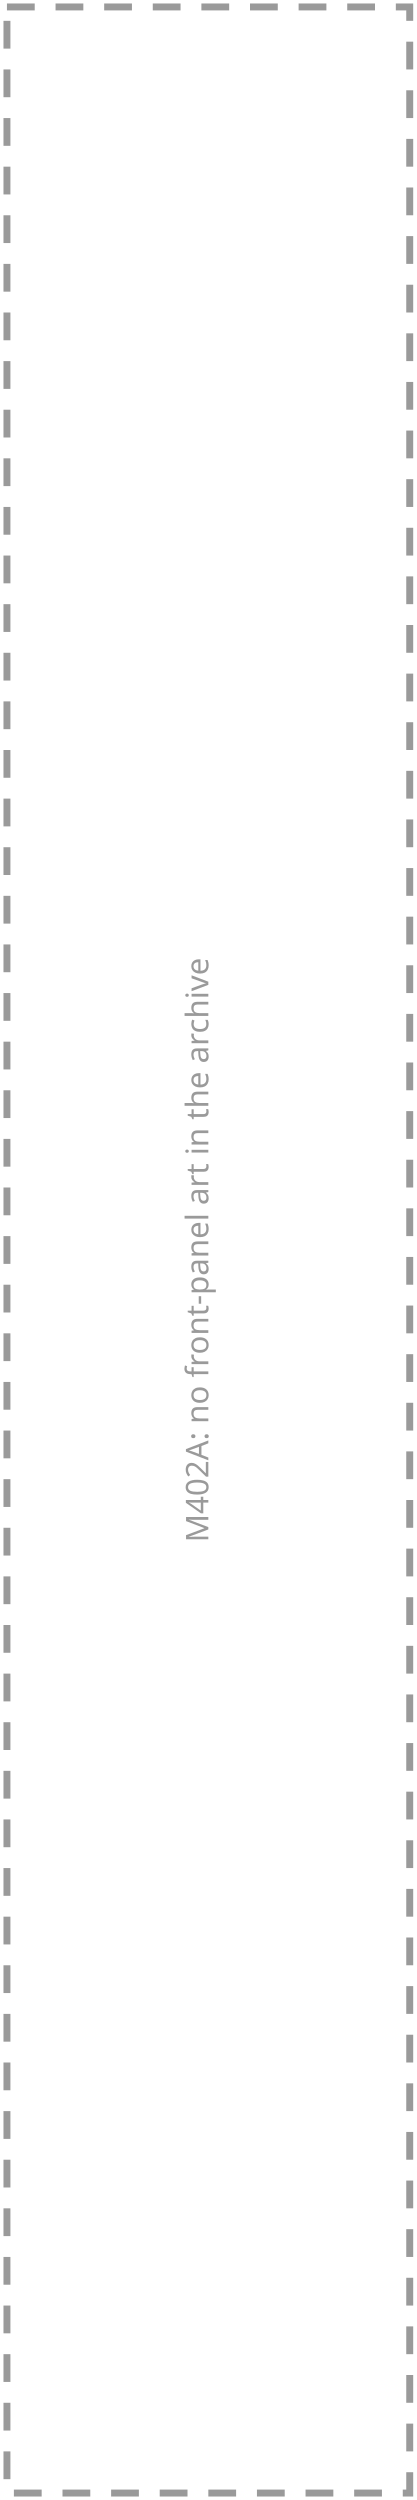
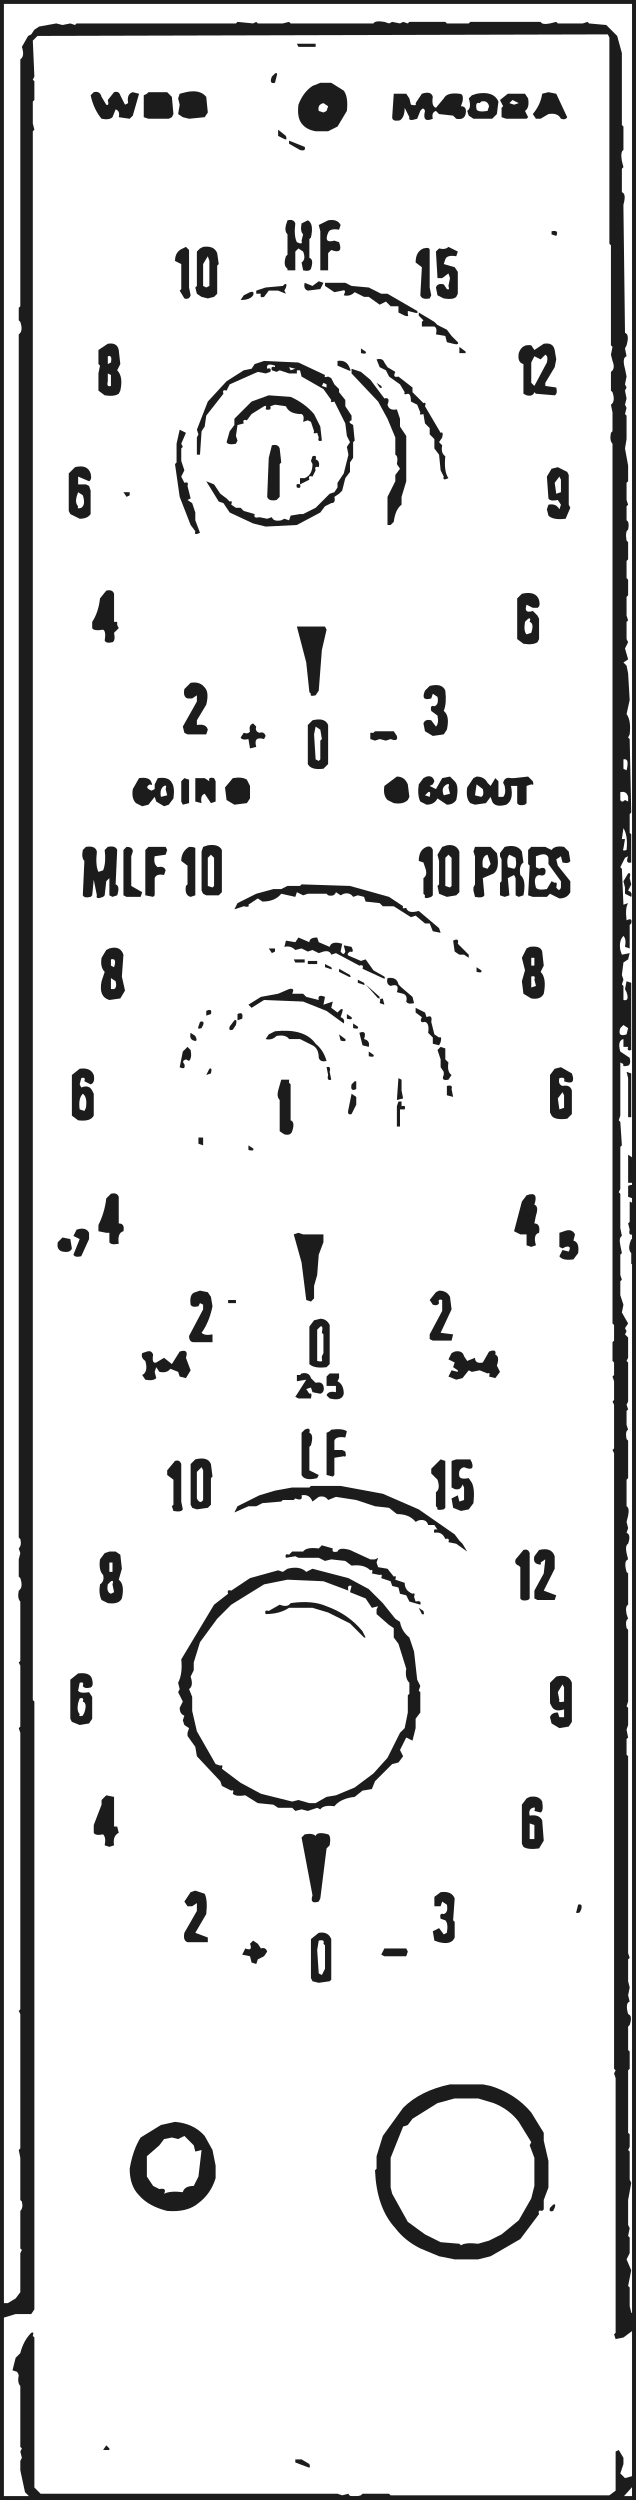
- <svg xmlns="http://www.w3.org/2000/svg" viewBox="0 0 120 720" data-from="none" data-kind="none">
-   <rect class="outline" x="2" y="2" width="116" height="716" fill="none" stroke="#9a9a9a" stroke-width="2" stroke-dasharray="8 6" />
-   <text x="60.0" y="360.0" fill="#9a9a9a" font-family="sans-serif" font-size="9" text-anchor="middle" transform="rotate(-90 60.0 360.0)">M402A: no front-panel art in the archive</text>
+ <svg xmlns="http://www.w3.org/2000/svg" viewBox="0 0 407 1600" data-from="Modules/FILTERS/M402A/PHOTOS/1968 - M402A - wbsps - module - m402a equalizer 001.jpg" data-kind="photo">
+   <rect class="outline" x="1" y="1" width="405" height="1598" fill="none" stroke="#1c1c1c" stroke-width="3" />
+   <path class="line" fill="#1c1c1c" d="M152 14L162 15L164 14L165 15L181 15L185 14L186 15L239 15Q240 13 246 14L249 15L251 14L256 15L258 14L261 15L262 14L285 14L286 15L300 15L301 14L346 14Q347 16 352 15L356 14L357 15L373 15L376 14L377 15L388 16L395 23L398 34L398 80L399 81L399 96Q397 97 398 103L399 107L398 108L398 123Q401 124 399 131L399 133L400 213Q403 214 401 221L400 223L401 228Q398 229 400 236L401 241L400 246L401 248L400 250L401 255L400 259L401 261L400 265L401 266L401 279L401 281L400 287L402 298L402 308L401 309L401 320L402 323L401 324L401 333Q403 334 402 339Q400 340 401 346L402 347L402 358L401 359L401 370L402 371L402 381L401 382L401 394L402 397L401 398L401 409L402 411L400 415L402 422L399 424L401 426L402 431L403 448L401 457Q404 461 403 470L402 472L403 473L404 520L403 521L403 533L404 534L404 552Q400 553 402 548L400 549L397 555L398 556L399 579L402 578Q400 581 401 589Q405 587 404 591L403 592L403 607L400 606Q401 601 399 599Q396 602 397 608L398 611L403 610L402 614L399 616L398 624L399 627L398 630L399 631L399 640Q403 641 401 635L400 633L401 628L404 629L404 672Q401 673 402 670L399 670L399 669L399 667L399 665Q395 666 397 673L403 677Q404 681 402 682Q398 683 399 681L397 680L397 714L396 717L397 718L398 733L397 734L397 761L396 763L397 764L397 786L398 791Q396 792 397 797L398 802L397 803L397 816L398 819L397 820L397 829L399 835L398 840L402 847L400 850L401 852L400 854L402 856L402 869L401 871L402 872L402 897L401 899L402 902L401 903L401 912L402 915Q400 916 401 921L402 922L402 946L401 947L401 964Q403 965 402 970L401 974L402 978L401 981Q404 982 402 988Q400 989 401 994L402 998Q399 999 401 1006L402 1007L402 1027Q400 1028 401 1033L402 1036Q400 1037 401 1042L402 1043L402 1089L401 1092L402 1093L402 1104L401 1107L402 1112L401 1113L401 1123L402 1124L402 1250L403 1253L402 1254L402 1268L403 1272L402 1277L403 1281Q400 1282 402 1289Q405 1290 403 1296L402 1297L402 1312L403 1313L403 1324L402 1325L402 1365L403 1366L403 1374L402 1376L403 1377L403 1395L404 1397L402 1408L402 1424L403 1426L402 1431L403 1432L403 1442L401 1446L404 1453L402 1463L403 1464L403 1476L404 1480L407 1483L407 1490L399 1496L394 1497L393 1494L394 1493L394 1330L393 1327L394 1325L393 1324L393 1315L393 1313L393 930L392 928L393 927L393 899L392 897L393 896L393 884L392 881L393 880L393 872L392 871L392 859L393 858L393 848L392 847L392 284Q390 282 391 277L392 276L392 264L391 259Q394 257 392 251L391 250L391 238Q394 236 392 231L391 227L392 222L391 221L391 157L390 156L390 24L389 22L24 23L21 26L22 49L21 51L22 52L22 64L21 65L21 79L22 83L21 84L21 1088L22 1089L22 1478L20 1481L10 1481L0 1484L0 1474L5 1474L10 1471L13 1467L13 1442L14 1440L13 1439L13 1415Q15 1413 14 1409L13 1408L13 1381L12 1376L13 1375L13 1289L12 1287L13 1286L13 1109L12 1106L13 1105L13 1066L12 1064L13 1063L13 1025Q11 1023 12 1018Q15 1016 13 1010L12 1009L12 998L13 994L12 991Q14 989 13 985L12 984L12 214Q15 212 13 206L12 205L12 197L13 196L13 38Q16 36 14 30L18 23L20 22L22 19L25 17L36 15L40 16L45 15L48 16L49 15L151 15L152 14ZM399 486L399 492L401 493Q403 485 399 486ZM397 507L397 512Q398 514 400 512L402 513L402 510Q401 506 397 507ZM399 530L398 537L400 537L399 543Q398 545 401 544Q402 535 399 530ZM399 656L397 658Q395 664 401 662L402 658L399 656ZM190 28L202 28L202 30L191 30L190 28ZM176 47Q178 46 177 49L176 53Q172 54 174 49L176 47ZM205 53L212 53L220 58Q223 62 222 71L216 81L210 84L202 84Q196 83 193 79Q190 75 191 67Q194 59 200 55L205 53ZM207 66Q203 67 204 71L207 72L209 71L210 68L207 66ZM60 59Q64 58 65 62L68 67Q70 68 69 64L73 59Q76 58 77 61L80 67L82 66Q81 60 85 59L89 60L85 74L83 76L76 75Q77 71 74 70L72 75Q70 77 65 76Q60 70 58 61L60 59ZM95 59L107 59L110 62L111 73L110 75L108 76L95 76L92 75L92 61L94 60L95 59ZM119 59Q128 57 132 62L133 72L131 75L121 76L117 75L114 73L115 67L114 63L115 60L119 59ZM351 59L356 60L363 75Q362 77 359 76Q357 72 351 73L346 76L343 76L341 73Q346 67 347 60L351 59ZM252 60L260 60L262 63L263 67Q267 68 266 66L270 60Q276 58 277 62Q276 68 279 69L284 63Q286 59 294 60Q297 60 296 65L295 68Q299 68 298 73Q297 77 292 76L290 74L281 73L279 71Q276 72 277 76Q270 79 272 71Q271 68 269 71L267 76Q261 78 262 75L259 69Q259 75 256 77Q251 78 251 75L252 60ZM305 60Q316 58 319 65L318 73L315 76L303 76L300 74L299 71Q302 69 300 63L302 61L305 60ZM308 65L307 66Q304 65 305 70Q306 72 312 71L313 68Q312 64 308 65ZM325 60L336 60L338 63Q339 69 336 71L338 75L337 76L324 76L321 75L321 69L322 68L320 64L325 60ZM328 64L326 66L329 67L332 66L328 64ZM178 83L183 87Q184 90 182 89L178 87L178 83ZM185 90L195 94Q196 97 192 96L185 92L185 90ZM184 141Q188 140 189 143Q188 151 190 155Q194 157 193 154L194 150Q192 148 193 143L197 141Q201 143 199 152L198 153L198 165Q201 166 199 172Q198 174 194 173L193 168Q196 166 194 161L191 159L189 161L189 173L184 173L184 172Q181 170 183 164L184 163L184 150Q182 148 183 144L184 141ZM210 141Q216 140 218 144L217 147Q211 146 210 149Q207 156 214 154L217 155Q220 163 212 160L210 162L210 173L205 173L205 148L204 144L210 141ZM353 148Q358 147 356 151L353 150L353 148ZM119 158L121 160L121 184L122 189Q121 192 118 191L115 186L116 185L116 169L112 167Q112 161 117 159L119 158ZM130 158Q137 157 139 162L140 169L139 170L139 188L137 190L133 191L129 190L126 188L125 184L126 183L126 161L128 159L130 158ZM133 164L130 169L130 183L132 184L134 183L134 167L133 164ZM287 158L293 161L292 164Q286 163 285 166L284 169L291 171L293 174L293 188L292 190Q290 192 284 191L280 189L279 184Q280 181 284 182L286 185Q288 186 287 183L288 178L287 175L283 178L280 178L279 161L281 159Q285 160 287 158ZM271 159Q275 158 275 160L275 184L276 189L275 191Q270 192 269 189L270 171L266 168Q266 161 271 159ZM204 180L207 181L205 185L197 186Q194 185 195 181L200 183L204 180ZM208 181L221 181L225 183L236 184L244 188L248 188L267 199Q268 201 265 200L261 199L261 201Q262 203 259 202L255 200L255 196L250 196L249 195L247 193L243 195L236 190L233 190L227 187Q224 190 220 189Q222 185 219 186L214 187L208 183L208 181ZM182 182Q184 181 183 184L182 186L183 188L178 186L172 186L169 190Q166 191 167 188L164 188L164 186L170 184L181 183L182 182ZM160 187Q163 186 162 189Q160 192 154 192L156 189L160 187ZM268 200L278 206L280 208L286 211L289 215L293 219Q294 221 290 220L286 219L285 215L279 214Q280 210 278 209L270 209L270 206L271 205L268 202L268 200ZM69 220Q75 219 76 224L77 233L75 237Q79 241 77 250L76 252Q73 254 67 253L63 250L63 239L64 234L63 233L63 224L69 220ZM69 228L69 233L71 232Q72 227 69 228ZM69 239L69 242L69 244Q68 248 71 247L71 240L69 239ZM348 220Q354 219 355 224L356 230L355 235L349 245L349 247L356 248Q357 252 355 253L343 252L342 251Q341 254 337 253L335 252L335 233Q331 232 332 226Q334 220 340 221L342 224L348 220ZM349 227L346 230L342 228L340 232L340 245L342 247L350 232Q351 228 349 227ZM294 222L298 225L298 226L294 226L294 222ZM231 223L234 225Q235 227 231 226L231 223ZM241 230Q245 229 246 232L248 235L253 238Q251 242 255 241L264 248L264 251L271 258Q273 257 272 260L282 277Q284 276 283 280L281 283L283 285Q282 290 285 292Q284 302 287 306Q283 308 284 305L282 301L281 291L278 287L278 281L275 278L275 274L272 271L271 265Q268 266 269 264L267 259L263 257Q263 252 261 252Q258 253 259 251L256 246L249 241L247 237L243 235L241 230ZM169 231L191 232L208 240Q207 242 210 241L212 242L214 246L217 249L217 251L221 256L221 260L225 266L225 269Q222 270 226 272L227 282L226 283L226 293L224 296L224 302L221 306L219 314L217 316L214 318Q215 322 212 322L208 324L205 328L190 336L170 337L162 335L147 328L143 322L140 321L132 308L137 310L141 316L145 319L147 321Q149 320 148 323L151 325L154 325L156 327L163 329Q162 332 166 331L171 332L174 331Q175 334 180 333L182 332L185 333L186 330L192 329L194 329L202 325L211 316L214 315L216 312L216 309L220 303L223 291L222 286L224 283L222 279L221 271L214 257Q211 258 212 256L207 249L193 241L192 237L190 237L190 239L185 239L179 237L177 238L174 237Q173 234 176 235L176 234Q170 232 171 236Q174 235 173 238L170 239L165 238L147 246L145 250Q142 249 143 252L132 266L131 273L129 276L128 291L126 291L126 280L127 278L126 275L133 257L145 244L156 237L161 236L163 233L169 231ZM185 235L186 237L189 236L185 235ZM207 245L206 247L209 248L209 246L207 245ZM216 231Q222 230 224 236Q225 238 223 237L216 234L216 231ZM225 236L231 238L237 243L246 255Q250 254 248 259Q249 263 254 262L256 268L256 273L260 279L260 308L257 318L257 323Q253 326 252 334L250 336L248 336L248 318L253 308L253 304L256 300L254 297Q255 292 253 291L253 280L248 268L242 257L225 239L225 236ZM241 245L244 247Q245 249 243 248L241 245ZM172 253L186 254Q195 258 201 265L205 273L206 282Q203 283 204 280L203 277Q200 278 201 276L199 270L197 269L194 270Q195 266 193 265Q185 265 183 260L176 259L173 260Q174 263 170 262Q171 259 169 260L161 265L158 269Q155 268 156 271L152 272L151 279L152 282L151 284Q146 285 145 283L147 276L150 272L150 268L161 257L172 253ZM115 275L119 277L116 284L117 286L116 287L116 295L118 301L116 305L118 309Q121 308 120 311L122 319L120 320L123 322L125 328L125 333L128 341Q124 343 125 340L122 336L115 318L112 297L113 296L113 284L115 275ZM174 285Q178 284 179 287L180 296L179 297L179 318L177 320Q172 321 171 318L172 293L174 285ZM200 292Q203 291 202 294Q205 295 204 299Q201 298 202 301L200 305Q197 304 198 307L192 310Q193 313 190 312Q189 309 192 310L192 306L195 306Q200 304 200 297L199 295L200 292ZM48 299Q56 297 58 303Q59 307 57 308L50 305L50 310L55 310L57 311L58 314L58 329Q56 332 51 332L45 329L44 327L44 303L48 299ZM50 315L49 318Q48 322 50 324Q49 326 52 325Q55 323 53 317L50 315ZM357 299L363 302L364 304L364 323L365 325L362 332Q354 333 351 330L350 326L351 323Q356 322 358 326L359 323L357 320Q352 321 351 319L350 305L353 300L357 299ZM358 305L355 309L356 316L359 315L359 307L358 305ZM79 315L83 315L83 317L81 318L79 315ZM68 378Q72 377 73 380L73 398L75 398L75 400L76 402L73 405Q74 410 72 411Q68 412 67 410Q68 404 66 403Q60 404 59 402L59 398Q63 392 64 383L68 378ZM334 380Q343 378 345 384Q346 388 344 389L341 389L337 387Q335 393 341 391L344 394L345 396L345 409L344 411Q341 413 335 412L331 409L331 383L334 380ZM338 396L336 398Q335 404 337 406L340 405Q342 399 339 398Q340 395 338 396ZM190 401L208 401L209 403L206 416L204 442L202 445Q198 446 199 444L198 443L196 424L190 401ZM122 437Q128 436 131 440Q134 443 132 451L126 461L126 464Q132 463 133 467L132 470L120 470L118 469L117 465L126 449L126 445L123 447L120 447Q117 446 118 441L122 437ZM275 439Q283 437 285 442Q286 450 284 455Q288 458 286 467L284 470L277 471L272 468L271 463Q272 460 276 461L279 465Q281 463 280 458L276 455Q275 451 278 452Q281 451 280 446L277 444L276 447Q269 449 272 442L275 439ZM200 461Q208 459 210 464L210 489L207 492Q199 493 197 489L197 464L200 461ZM202 465L201 470L202 486L204 487L205 486L205 474L206 473L205 467L202 465ZM162 463L164 465Q163 468 166 469Q169 468 170 471L169 473Q162 471 164 478L160 479L159 473Q155 474 154 472L156 469Q159 470 160 468Q159 464 162 463ZM240 468L252 468L254 471Q255 475 250 473L247 474L243 473L240 474L237 473L237 469L239 469L240 468ZM254 497Q259 497 261 502L262 510L261 512Q258 515 252 514L248 512Q245 509 246 503L254 497ZM273 497Q277 496 278 500L277 502L275 503L279 505L283 498L288 497L291 500Q294 503 292 512Q290 515 286 515L280 511Q278 515 273 515L269 513Q267 509 268 502L271 498L273 497ZM286 502Q282 504 284 509L288 508L287 504Q288 501 286 502ZM274 507L272 509L275 510Q276 506 274 507ZM305 497Q310 497 312 501L314 503L317 498L319 500L319 510L322 510Q324 508 323 503L322 501Q323 497 327 498L329 498L338 497L341 500Q342 503 340 502L337 503L337 514L336 515Q332 516 331 514L331 503L327 503Q329 512 324 515Q317 517 315 513L314 510L311 514L304 515L301 514Q298 511 299 504L303 498L305 497ZM305 502L304 509L308 510Q310 509 309 505L305 502ZM89 498Q96 497 97 501Q98 503 96 502Q92 504 97 506L99 505L99 502L101 498Q108 497 110 501Q112 504 111 511L108 515L105 516L100 513L99 510L95 515L91 516L87 514Q84 511 85 505L89 498ZM105 503Q102 505 103 510L107 509L106 505Q107 502 105 503ZM118 498L121 499L121 514L117 515L116 513L116 500L118 498ZM125 498L131 498L134 500Q133 497 137 498L138 500L138 513L135 514L131 508Q128 509 129 514L125 513L125 498ZM149 498Q155 497 158 499L160 503L160 511L158 514L150 515L145 512L144 504L149 498ZM133 541Q140 540 142 544L142 571L140 573L132 573L130 572L129 570L129 545L130 542L133 541ZM135 547L133 549L133 567L136 568L137 567L137 549L135 547ZM286 541Q292 540 294 545L294 571L292 573L286 574L281 572L280 567L281 566L281 551L280 547L283 542L286 541ZM287 547L285 549L285 567L288 568L289 567L289 549L287 547ZM55 542Q61 541 62 545Q61 554 63 558L66 557Q68 552 67 544L69 542Q74 541 75 544L74 566Q77 567 75 573L72 574L70 573L70 562L68 564L67 573L66 574Q61 576 62 573L60 563L59 573L58 574Q54 575 53 573L54 551Q52 549 53 544L55 542ZM81 542Q85 542 85 545L84 548L84 567L91 571L90 574L81 574L79 573L79 544L81 542ZM95 542L106 542L107 544L106 547L99 548Q98 553 101 555Q105 554 106 557L105 560Q100 559 99 562L99 573L98 574L93 573L93 544L95 542ZM121 542Q125 542 125 543L125 573L122 574Q118 573 119 567L120 566L120 554L116 551Q116 545 121 542ZM273 542Q276 541 277 544L277 573L276 574Q271 576 272 573L271 572L271 562Q274 560 272 555L271 552L268 551Q268 544 273 542ZM304 542L314 542L318 546Q320 556 316 559L309 562L310 573Q309 575 304 574L303 570L303 568L304 566L304 548L303 545L304 542ZM312 547Q308 548 309 555L312 556L314 553L312 547ZM323 542Q331 540 334 545L335 552Q332 554 333 560Q337 563 335 573L332 574L330 573L330 562L329 560L325 562L326 573L323 574L320 573L320 565L321 564L321 550L320 548L320 546L323 542ZM326 547Q324 549 325 555L329 556Q331 555 330 549L326 547ZM340 542L349 542L353 544Q355 541 361 542L364 545L365 551Q364 553 360 552L359 548L356 550L357 554L365 564L365 571Q363 575 358 575L352 572L350 574L341 574L338 573L339 554L338 553L338 544L340 542ZM346 547L343 548L343 555L345 556Q350 554 349 559Q348 561 345 560Q341 561 343 568Q344 570 350 569L353 564L355 565Q357 564 356 568Q358 571 359 568L359 564L351 553L351 549Q350 546 346 547ZM402 559Q404 558 403 562L404 566L402 570Q405 571 404 574L400 572L400 568L399 564L402 559ZM193 566L224 567L249 574L258 580Q257 582 260 581Q261 585 268 583L281 594L282 597L277 596L275 591L272 591L266 586L263 587L252 580L245 580L243 578L234 577L233 574L229 573L226 574Q224 571 220 572L218 573L215 571Q214 574 210 573L209 572L197 572L194 573L190 571L189 574L180 572Q176 577 168 577L165 575L159 579Q160 581 156 580L150 582L152 578L164 572L175 569L180 569L184 567L192 567L193 566ZM191 600L198 603Q198 600 203 600L204 603L211 606Q212 602 219 604L218 609Q220 612 221 609L220 605L225 606Q227 610 224 609Q221 611 224 612L231 615L234 614L239 621L246 625Q247 627 245 626L232 620Q233 617 230 618L215 610L212 611Q211 608 207 609L204 610L200 608L197 609L193 607L189 608Q186 605 182 606L183 602L189 603L191 600ZM290 602Q294 600 293 604L300 611L300 613L297 611L294 611L291 609L290 602ZM339 606Q346 605 347 609L348 618L346 622Q350 626 348 636Q346 640 340 639L335 636L334 628L336 621L334 613L337 607L339 606ZM340 613L340 618L342 618L342 613L340 613ZM340 625L340 632L343 631L342 627Q343 624 340 625ZM70 607Q77 605 79 611L78 625L80 634L77 639L70 640Q63 638 65 628L67 622Q64 619 65 613L68 608L70 607ZM71 614L71 618L73 619Q75 613 71 614ZM71 626L71 633L73 633Q75 632 74 628L71 626ZM172 607L176 607L176 609L174 610L172 607ZM188 614L195 614L195 616L189 616L188 614ZM197 615L203 615L203 617L197 617L197 615ZM208 617L212 619Q213 621 211 620L208 619L208 617ZM305 619L308 621Q309 623 305 622L305 619ZM217 620L224 624Q225 626 223 625L217 622L217 620ZM248 626Q254 625 255 630L257 632L264 638L265 642Q261 643 260 641Q261 637 258 636L254 635Q256 629 250 631Q247 630 248 626ZM229 627L233 629Q234 631 232 630L229 629L229 627ZM234 630L243 638Q242 640 245 639L246 643L243 642Q244 638 242 639L234 630ZM185 633Q189 632 187 636L194 636L196 638L204 640Q203 636 208 638L207 643L213 641L212 645L216 648L218 646Q220 645 219 648L218 651Q221 652 220 655L209 647L194 641L169 640L161 645L159 643L167 638L178 636L185 633ZM266 645L272 648L273 651Q277 649 276 654L278 662L281 664Q283 663 282 667L281 669L277 668L277 664L274 661Q275 655 272 654Q268 655 270 651L266 648L266 645ZM132 647Q136 645 135 649L132 650L132 647ZM152 649Q156 647 155 652L152 653L152 649ZM222 649L225 651Q226 653 222 652L222 649ZM150 653Q152 652 151 656L149 659Q146 660 147 657L150 653ZM128 654Q131 653 130 656L129 658Q126 659 127 657L128 654ZM226 655L229 657Q230 659 226 658L226 655ZM176 660Q195 658 202 668Q207 672 209 679Q205 680 204 677Q204 671 200 669L192 665L185 665Q183 662 177 663Q174 666 170 665L172 662L176 660ZM122 661L125 663Q127 667 124 666Q121 665 122 661ZM230 661Q235 659 233 665Q237 666 236 670L232 669L230 661ZM217 662L221 665Q222 667 218 666L217 662ZM120 670L122 672Q123 677 121 679L119 678Q116 679 118 681Q119 685 115 683L117 673L120 670ZM282 670L285 671L285 678L287 680Q286 686 289 688L287 691Q282 692 284 688L284 686L282 683L282 678L280 672L282 670ZM236 673L239 675Q240 677 236 676L236 673ZM209 683Q212 682 211 686L212 691Q209 692 210 688L209 683ZM359 683L366 687Q369 695 361 692Q362 689 358 690Q357 694 360 695Q365 694 366 698L366 713L363 716Q355 717 353 714L352 712L352 688L355 684L359 683ZM360 699L357 703L358 710L361 709L361 701L360 699ZM51 684Q58 683 60 688Q61 693 58 694L54 692Q55 689 52 690L51 694L52 696Q57 694 59 698L60 700L60 714Q58 718 50 717L46 714L46 688L51 684ZM53 700Q50 703 51 710L54 711L55 709Q56 702 53 700ZM134 684Q136 683 135 687L132 688L134 684ZM401 686L404 687L404 715L402 715L402 690L401 686ZM255 690L257 691L257 698L258 703L254 704L255 690ZM180 691L185 691L185 693L186 694L186 717Q189 718 187 724Q186 727 182 726L179 724L179 704Q177 702 178 698L180 691ZM227 692L228 692L228 697Q224 699 225 694L227 692ZM286 695Q290 694 289 697L290 702L286 701L286 695ZM225 700L228 702L228 707L225 713Q222 714 223 710L225 700ZM255 705L257 705L257 708Q260 707 259 710L256 710L256 721L254 721L254 708L255 705ZM127 728L130 728L130 733L127 732L127 728ZM159 733L162 735Q163 737 159 736L159 733ZM402 739L405 741L405 757L402 757L402 739ZM402 759Q406 757 405 761L406 765L405 767L402 766L402 759ZM71 764Q75 763 76 766L76 783Q80 783 79 788Q75 789 76 796Q71 797 70 795L70 789L68 789L63 788L63 784Q67 776 68 767L71 764ZM337 765Q345 762 342 771Q345 772 343 778L342 783Q346 783 345 789Q341 790 343 797L340 798L337 797L337 790L333 790L329 788L334 769L337 765ZM403 769L405 770L405 783L406 787L405 790Q402 791 403 787L402 783L403 782L403 769ZM49 787Q55 785 57 789L57 793L52 804Q48 805 47 803L51 793L47 791L49 787ZM361 788Q366 786 368 790L367 794Q371 795 370 802L367 806Q360 807 358 804L360 800L364 801Q366 797 362 798L360 799L358 798L358 789L361 788ZM191 789L194 790L207 790L207 795L204 803L203 816L201 823L201 831L199 833L196 832L193 808L188 790L191 789ZM40 792L45 793L46 799Q45 802 40 801Q36 800 37 795L40 792ZM404 793L406 794L406 809L404 809L404 802Q402 800 403 796L404 793ZM128 826L133 827L135 830L136 836Q134 846 129 853Q131 855 136 854L136 859L124 859Q121 859 121 855L130 838L130 835L128 834L127 836Q123 837 122 835Q121 828 125 827L128 826ZM281 826Q286 826 288 830L289 838L282 853L290 854L289 858L277 858L275 857L275 854L283 839L283 832Q280 831 281 834Q280 836 277 835L275 832L279 827L281 826ZM146 832L151 832L151 834L146 834L146 832ZM205 844Q209 844 211 848L211 873L209 875Q201 876 198 873L198 849L201 845L205 844ZM205 849L203 851L203 871Q207 872 206 870L206 868L207 866L207 854L206 853Q207 848 205 849ZM94 865Q97 864 98 867Q97 873 100 872L105 869L110 873L115 865Q121 863 119 869L122 877L119 882L115 881L114 878L109 876Q107 879 102 878L100 875L99 878L100 882Q98 884 93 883L91 880Q95 878 93 871Q90 869 91 866L94 865ZM291 865Q296 864 297 868L299 871L304 869Q304 873 309 872L313 865Q318 863 317 867Q320 868 318 874L320 878L317 882L313 881Q314 878 312 879L307 877L302 878L300 877L296 882L292 883L287 881L289 877L293 878L293 877L290 875L291 872L287 870L289 866L291 865ZM193 879Q198 878 199 882L202 885Q206 884 207 887Q208 891 205 892L200 891L199 888L196 889L198 892Q200 891 199 895L191 895L189 894L196 883L190 884L190 880L192 880L193 879ZM211 879L217 879L217 882L216 884Q220 886 220 892Q219 897 211 895L209 893Q210 890 215 891L215 887L209 887L209 881L211 879ZM195 915Q199 913 198 917Q201 918 199 925L198 926L198 941L204 944L203 946Q195 948 193 944L193 917L195 915ZM212 915Q219 914 222 916L221 920Q215 919 214 922L214 928L219 928L221 929Q222 933 220 932L214 933L214 944L213 945L209 944L209 917L211 916L212 915ZM125 934Q133 932 135 937L136 945L135 946L135 963L133 965L126 966L123 965L122 963L122 937L125 934ZM129 939L126 942L126 959Q128 963 130 960L130 941L129 939ZM282 934L285 935L285 965L284 966Q279 967 280 965L279 964L279 955Q282 953 280 947L276 943L276 940L282 934ZM292 934L301 934L302 936Q304 942 297 939Q293 940 294 945Q295 947 300 946L302 949Q304 953 303 962L300 966L295 967L290 965L289 959L293 957L294 961L297 960L297 952L296 950Q295 954 291 953L289 952L289 935L292 934ZM112 935Q115 934 116 937L116 961L117 966Q116 968 111 967L110 964L111 963L111 947L107 944L107 941L112 935ZM199 951L218 951L245 956L268 966L291 982L294 986L296 988L299 993L292 988L287 987Q288 984 285 985Q283 980 278 981Q277 978 280 979L278 976L274 976Q273 972 268 973L266 974Q262 969 254 969L249 965L240 964L228 960L215 958L210 960Q208 957 204 958L200 961Q198 956 193 957Q194 961 189 959L188 960L181 960L180 961L168 962L164 964L159 964L150 968L152 964L166 957L176 954L187 952L198 952L199 951ZM206 989L213 991Q212 994 216 993Q217 990 224 992L237 998L240 998L242 997L241 1000L242 1003L248 1004L252 1009Q254 1008 253 1011L259 1013Q259 1018 264 1020Q266 1019 265 1022L266 1025Q270 1024 269 1027L262 1025L260 1021L256 1020L255 1016L251 1015L250 1012L244 1010Q245 1007 243 1008L238 1007Q239 1004 237 1005Q233 1001 225 1002L221 999L212 998L208 999L204 997L191 997L189 996L183 997Q182 994 185 995L187 993L194 993Q196 990 204 991L206 989ZM335 992Q338 991 339 994L339 1023L338 1024Q334 1025 333 1023L333 1003L332 1002Q329 1001 330 998L335 992ZM345 992Q353 990 355 996L355 1004L348 1018L356 1021L355 1024L344 1024L342 1023L342 1018L348 1007L349 998L346 1000Q347 1002 344 1001Q341 1000 342 996L345 992ZM70 993L74 993L77 995L78 1004L76 1011Q80 1014 78 1023Q76 1027 69 1026L65 1024Q63 1020 64 1014Q67 1012 66 1008Q63 1005 64 998L67 994L70 993ZM70 1000L70 1006L72 1006L72 1000L70 1000ZM71 1012L69 1014Q68 1019 71 1020L73 1019L72 1014Q73 1011 71 1012ZM184 1004Q192 1002 196 1006L200 1004L223 1010L236 1017L245 1026L253 1036L256 1038Q257 1044 262 1048L265 1057L267 1075L269 1079L268 1082L269 1083L269 1096L266 1100L266 1106L264 1114L260 1112L256 1120L258 1124L255 1128L251 1129L240 1140L238 1145L232 1146L227 1150Q218 1151 214 1156Q207 1155 205 1158L203 1157L197 1159L193 1158L189 1159L187 1157L178 1157L175 1155L165 1154L157 1149Q151 1150 149 1148Q150 1145 148 1146L142 1143L141 1140L126 1124L125 1118L120 1111L120 1109L121 1106L118 1104L117 1101L118 1098Q115 1097 115 1093L117 1089L114 1083L115 1081L114 1077Q117 1071 116 1062L137 1027L146 1020Q145 1017 148 1018L160 1010L178 1005L181 1006L184 1004ZM184 1011L169 1014L148 1027L139 1036L128 1051L124 1064L124 1069L122 1073Q124 1079 121 1081L123 1086L123 1095L126 1108L138 1129L141 1130Q143 1129 142 1132L154 1141L167 1148L187 1153L191 1152L198 1154L202 1154L209 1150L215 1149L227 1144L239 1135L248 1125L256 1109L259 1106L261 1096L261 1085L262 1084L262 1077Q259 1074 260 1068L255 1052L252 1048L252 1042L249 1040L241 1033L241 1030L242 1028L238 1029L234 1023L224 1019L225 1015Q222 1014 223 1018L207 1012L184 1011ZM186 1026Q200 1024 209 1028Q223 1033 232 1044L234 1048L233 1048L224 1039L210 1032L200 1029L185 1029Q179 1033 170 1033Q169 1030 172 1031L179 1027Q184 1029 186 1026ZM268 1029L271 1031Q272 1034 270 1033L268 1029ZM50 1071Q58 1070 59 1075Q60 1079 58 1080Q54 1081 53 1079Q54 1076 51 1077L50 1082Q51 1084 57 1083L59 1086L59 1100L57 1103L51 1104L46 1102L45 1100L45 1075L50 1071ZM51 1087L50 1090Q49 1095 51 1097Q50 1099 53 1098L54 1096Q56 1090 53 1089Q54 1086 51 1087ZM356 1073Q364 1071 366 1077L366 1102L364 1105L358 1106L353 1103L352 1099Q353 1096 357 1096L358 1099L361 1099L361 1094Q355 1096 353 1092L352 1090L352 1077L356 1073ZM360 1078L357 1083L358 1088Q357 1090 361 1089L361 1080L360 1078ZM68 1149L73 1150L73 1169L75 1169L76 1173Q72 1175 73 1181L70 1182L67 1181Q68 1176 66 1174Q61 1175 60 1173L60 1168L65 1155L65 1152L68 1149ZM339 1150Q345 1149 347 1153Q348 1159 346 1160L342 1159Q343 1156 341 1157Q338 1158 339 1162Q345 1161 347 1165L348 1178L345 1183Q338 1184 335 1182L334 1180L334 1155L337 1151L339 1150ZM339 1167L339 1177L342 1177L342 1168L339 1167ZM195 1174Q200 1173 202 1175Q203 1172 210 1174Q212 1175 211 1181L209 1183L205 1215L204 1217Q198 1219 200 1213L193 1176L195 1174ZM125 1210L131 1212Q133 1216 132 1225L125 1237L133 1240L133 1243L120 1243Q117 1242 118 1237L126 1223L126 1218L123 1220L120 1220L118 1217L122 1211L125 1210ZM282 1211Q289 1210 291 1215L290 1229L291 1230L291 1240Q289 1245 281 1243L278 1242L277 1236L281 1234L284 1238L286 1237Q287 1231 285 1229L282 1228Q281 1224 284 1225Q287 1224 286 1219L283 1217L282 1220L278 1220L278 1214L282 1211ZM370 1219Q373 1218 372 1222L371 1224Q368 1225 369 1223L370 1219ZM204 1237Q210 1236 212 1241L212 1267L211 1268L204 1269L200 1268L199 1266L199 1241L204 1237ZM204 1242L203 1248L204 1263L206 1264L208 1260L208 1245L207 1244Q208 1241 204 1242ZM162 1242L165 1244L167 1247Q170 1246 171 1249L169 1252L165 1254L164 1257L161 1256L160 1252L155 1251L157 1247Q162 1249 160 1244L162 1242ZM246 1247L260 1247L261 1249L260 1252L246 1252L244 1251L246 1247ZM288 1334L309 1334L314 1335Q330 1340 340 1352L348 1365L348 1370L351 1383L351 1400L348 1408L348 1414L347 1415Q344 1414 345 1417L333 1433L314 1444L306 1446L291 1446L281 1444L269 1439Q259 1434 253 1426Q241 1413 240 1389L241 1388L241 1380L245 1367L258 1349Q269 1338 288 1334ZM291 1343L280 1346L264 1356L261 1360L258 1361L250 1381L250 1400L251 1404L261 1422L272 1430L282 1435L294 1436L295 1437Q298 1435 306 1436L313 1434L321 1430L332 1421L340 1407L342 1399L342 1381L339 1373L340 1371L332 1358Q326 1350 316 1346L306 1343L291 1343ZM112 1358Q124 1359 131 1367L136 1376L138 1386L138 1394Q135 1404 127 1410Q120 1416 107 1415Q95 1412 89 1405Q83 1399 83 1388Q85 1376 90 1368L103 1360L112 1358ZM118 1367L114 1369L110 1368L105 1369L102 1373L94 1380L94 1393L98 1399L102 1401Q107 1400 105 1404Q109 1402 117 1403Q118 1399 124 1399L127 1393L129 1376L125 1377L124 1373L122 1371L120 1369L118 1367ZM354 1411Q356 1410 355 1413L354 1415Q351 1416 352 1413L354 1411ZM20 1493Q22 1492 21 1495L22 1496L22 1592L26 1596L216 1596L219 1597L223 1596Q224 1599 231 1597L232 1596L249 1596L250 1597L390 1597L394 1594L394 1569L396 1568L399 1573L399 1577L397 1583L400 1586L407 1584L407 1589L398 1599L396 1600L21 1600L16 1595L13 1581L13 1575L14 1573L13 1569L14 1567L13 1566L13 1527Q11 1525 12 1520L11 1518L8 1517L10 1509L13 1506Q15 1498 20 1493ZM68 1565L70 1567L70 1568L66 1568L68 1565ZM189 1574L193 1574L198 1577Q199 1580 197 1579L189 1576L189 1574Z" />
</svg>
